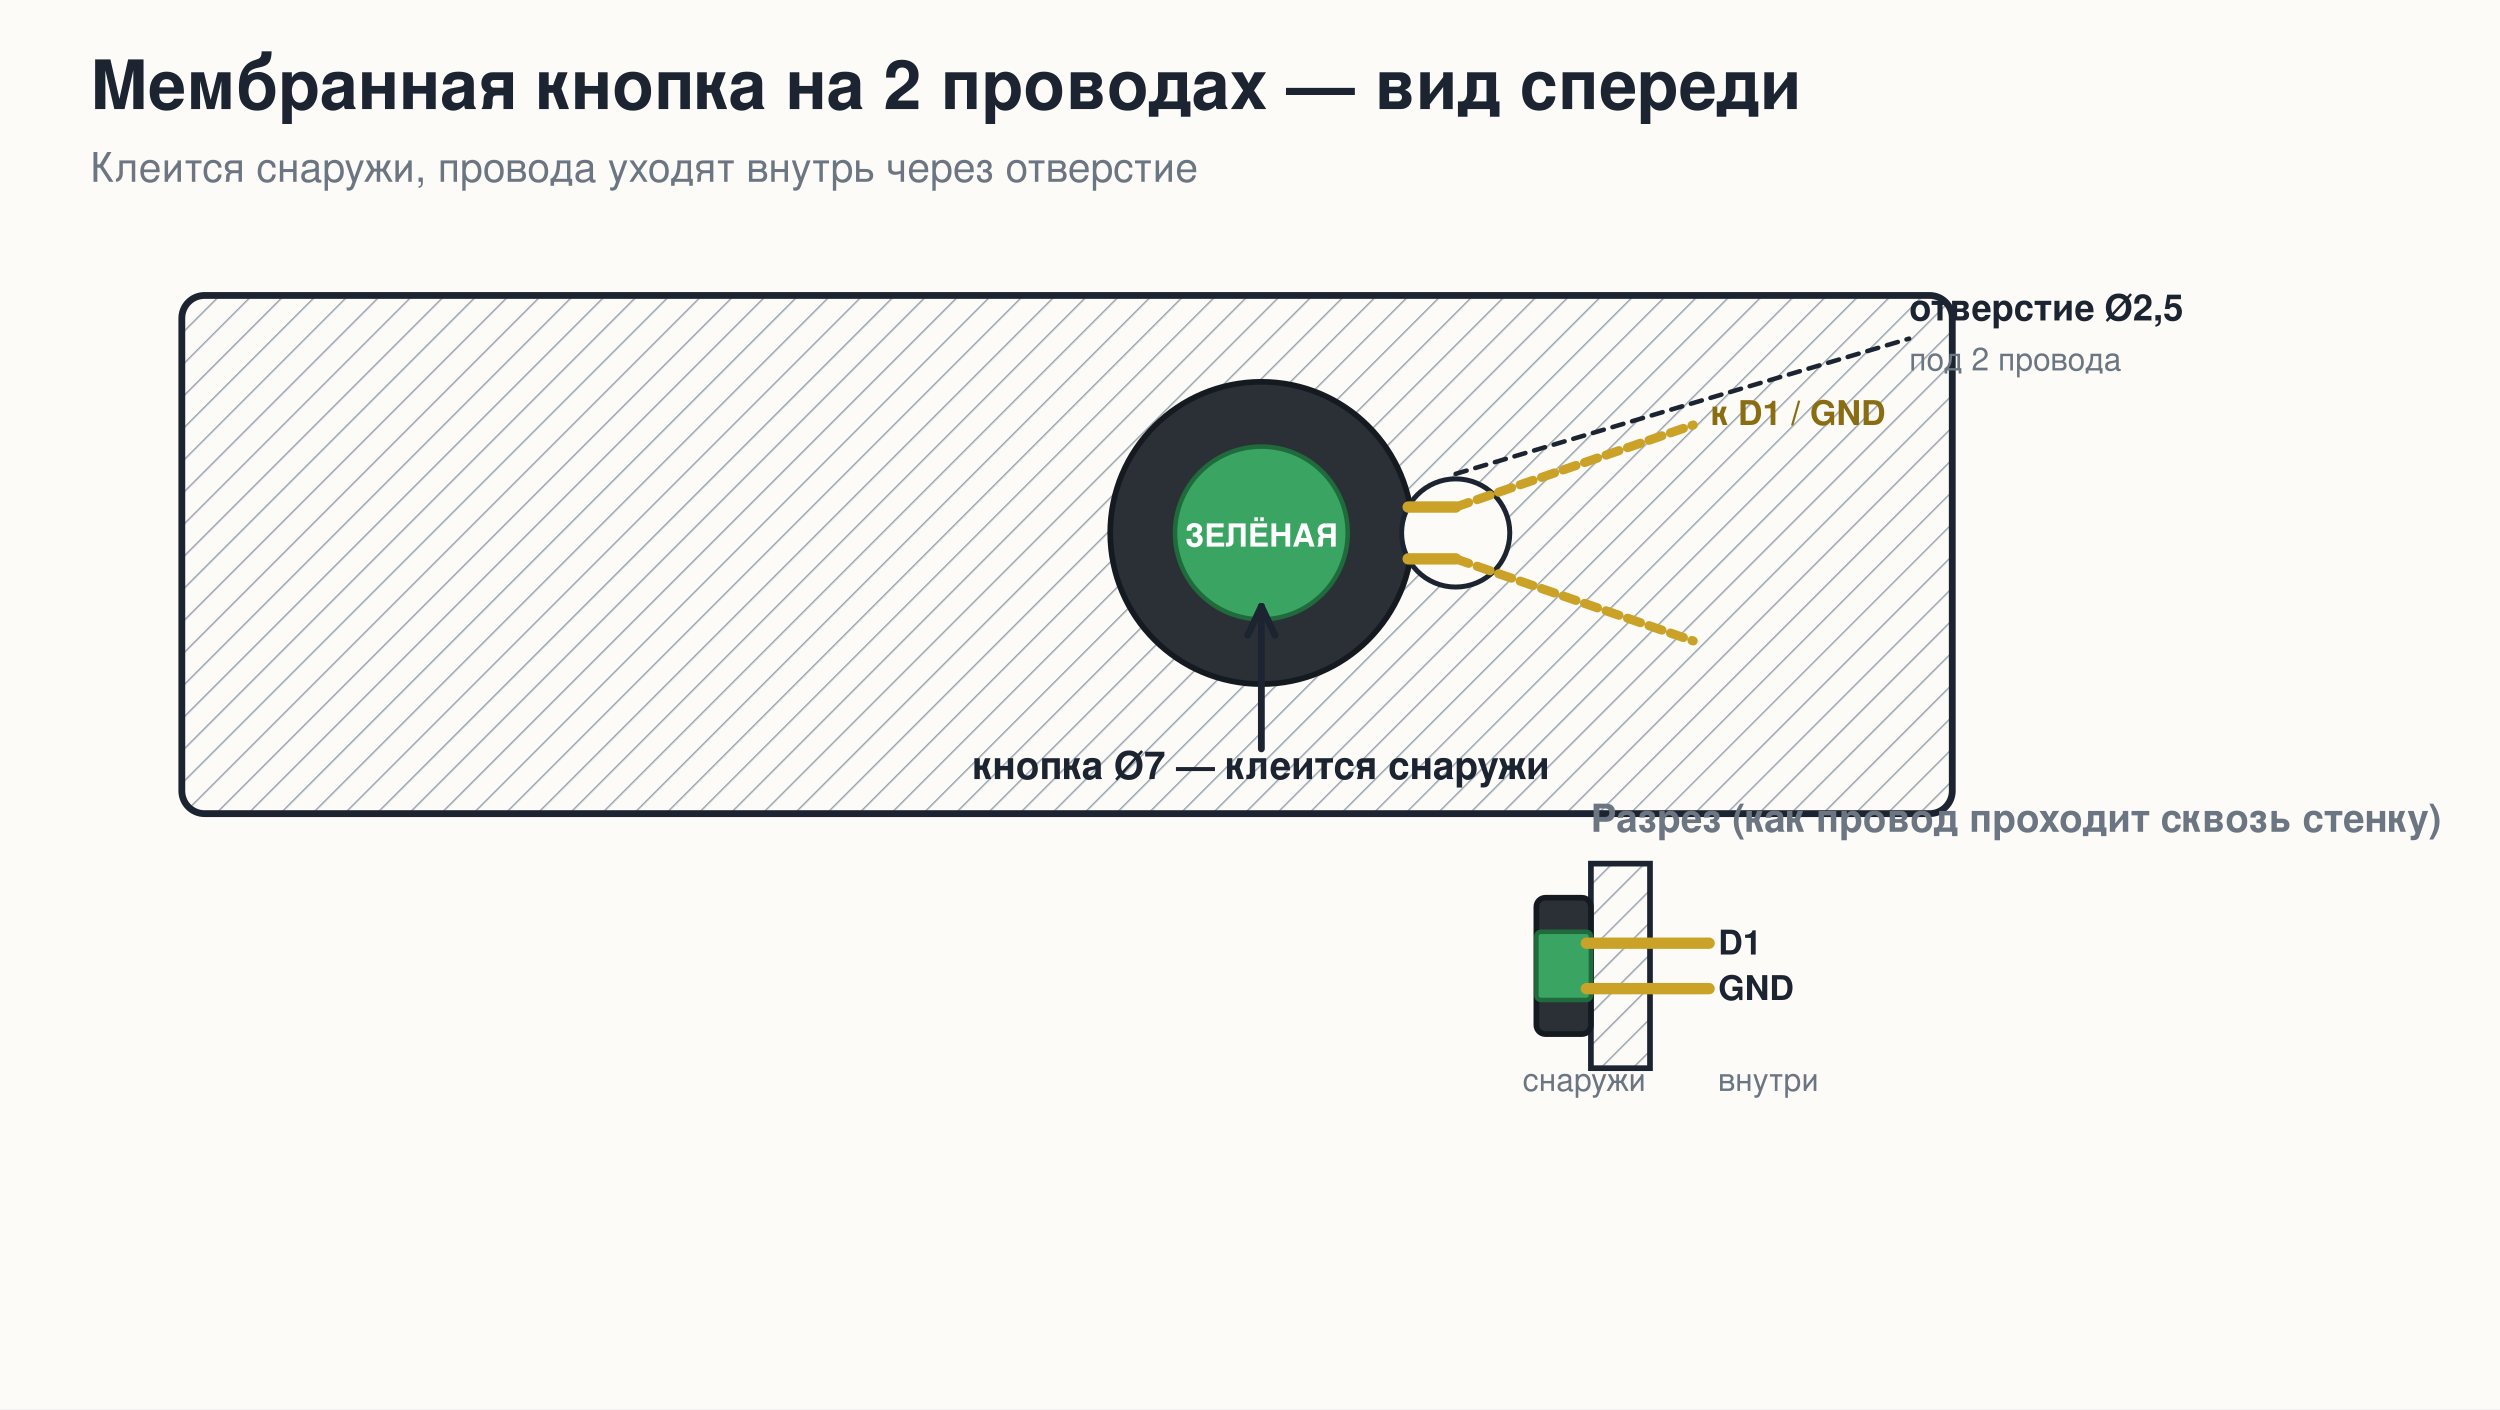
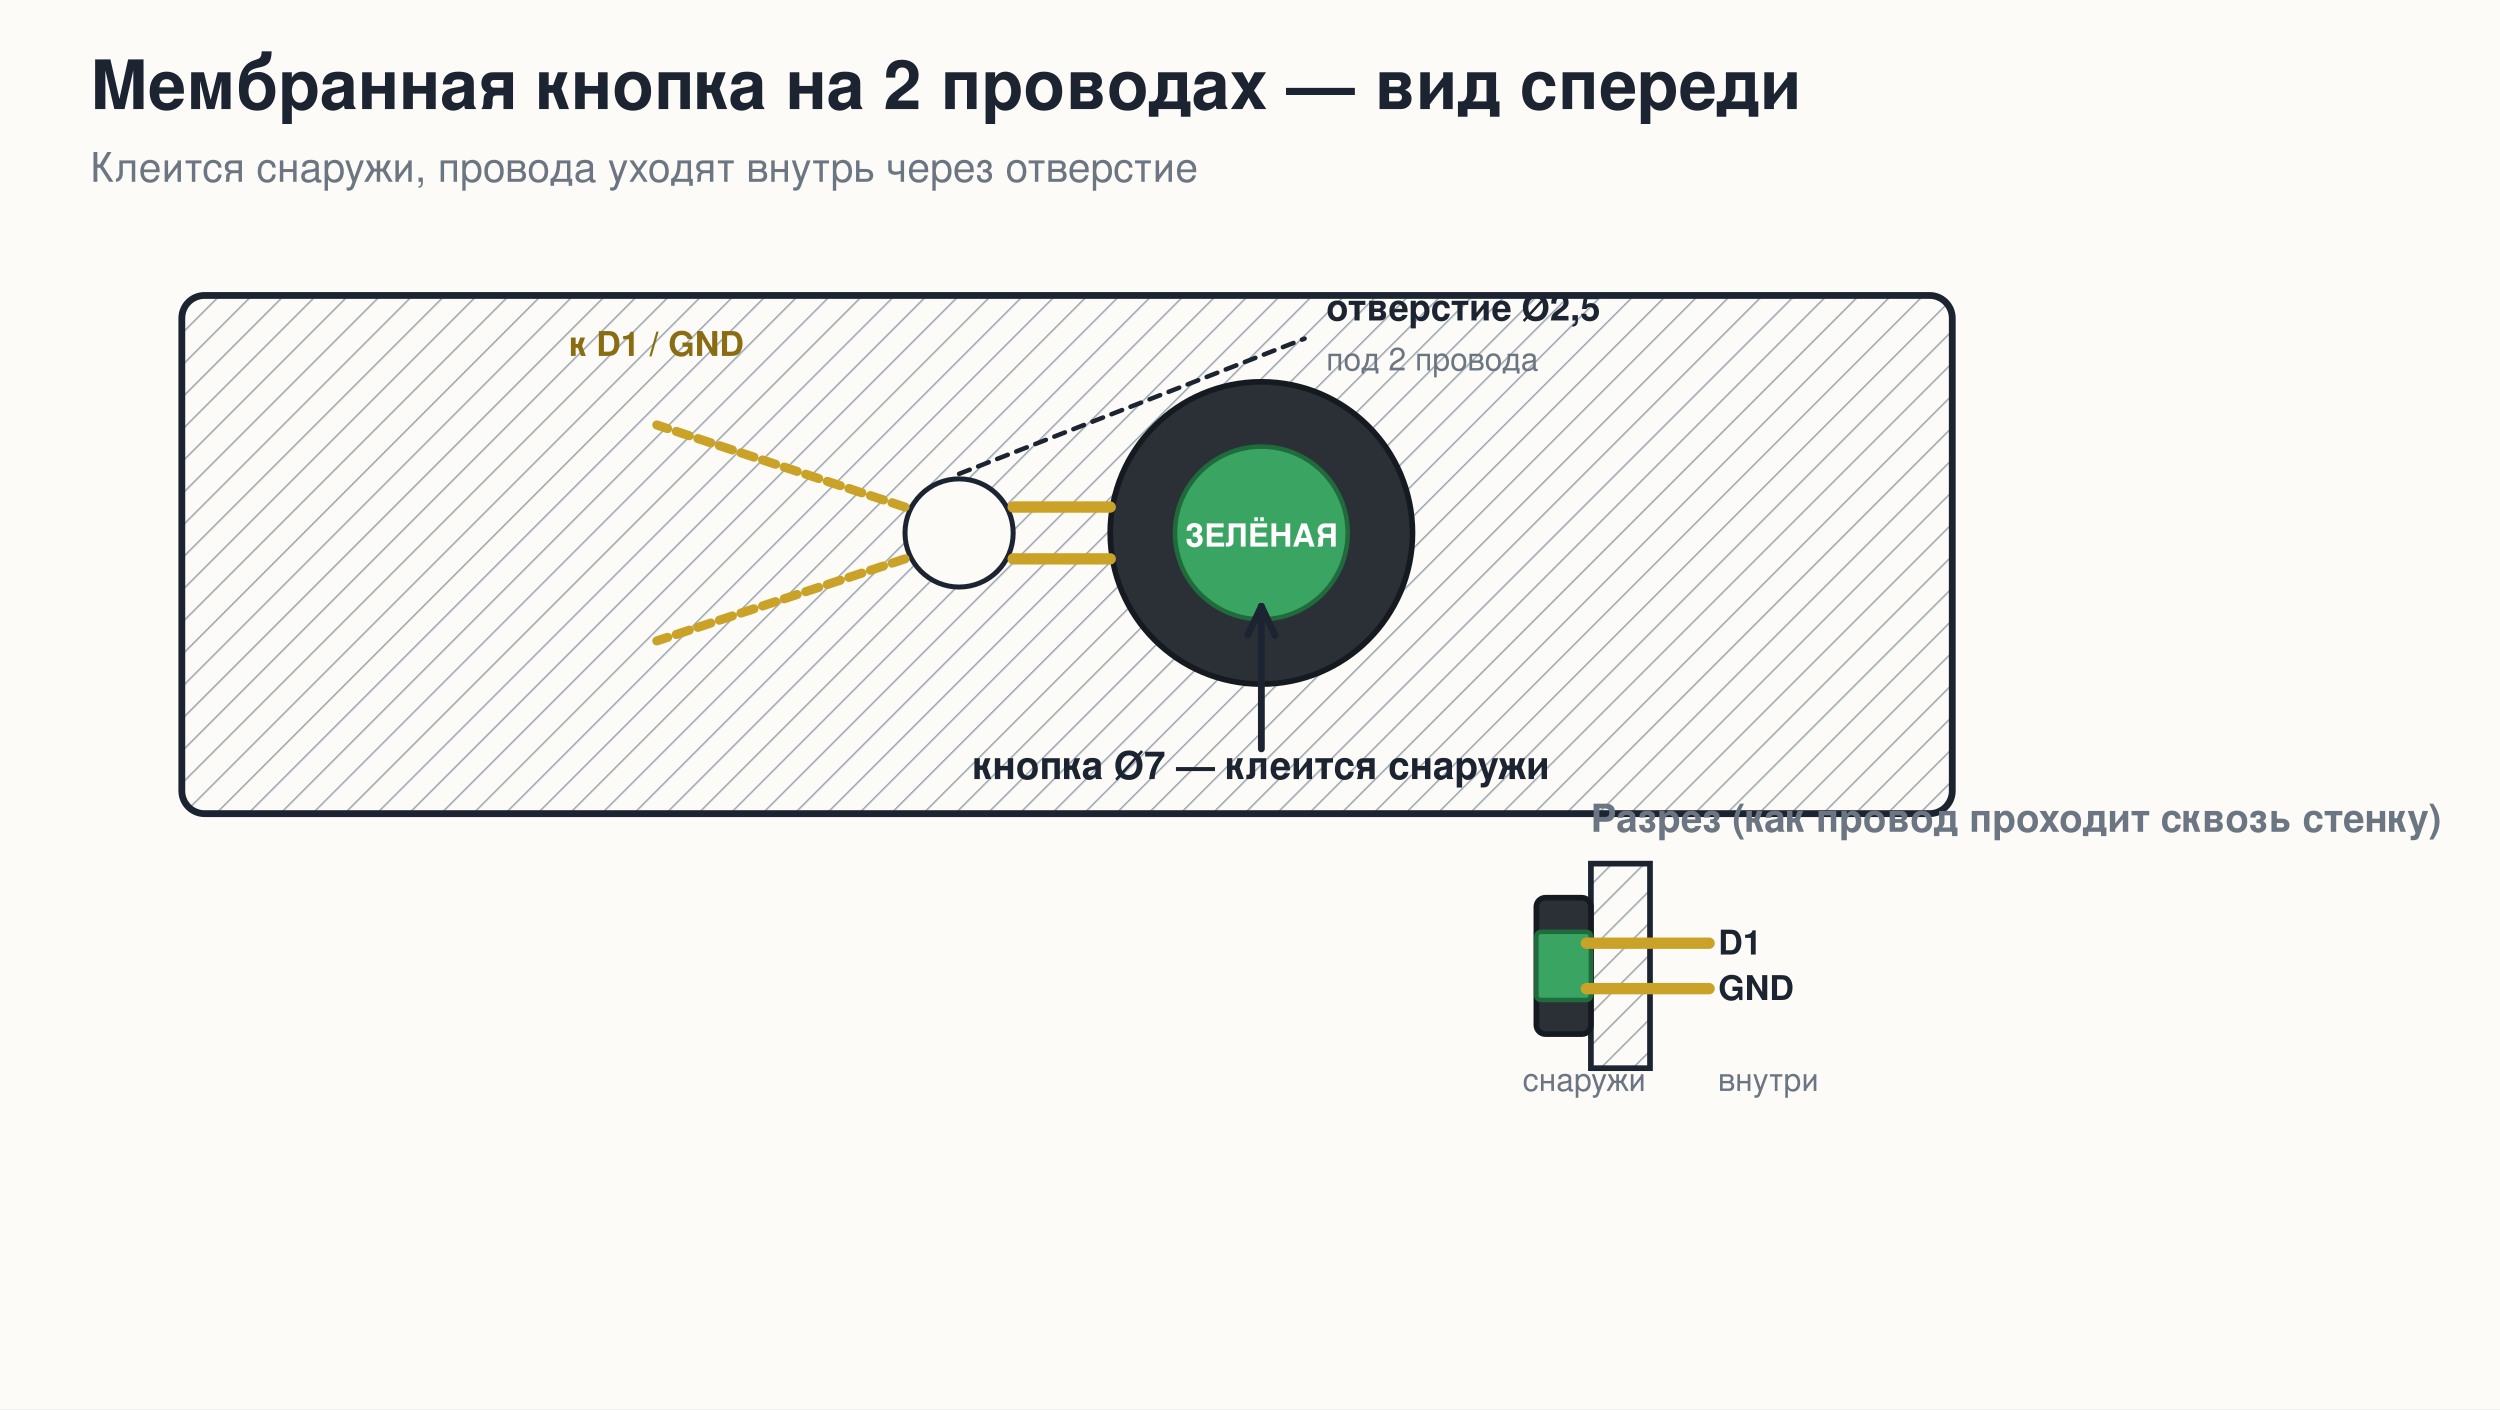
<svg xmlns="http://www.w3.org/2000/svg" viewBox="0 0 1100 620">
  <defs>
    <pattern id="h" width="10" height="10" patternUnits="userSpaceOnUse" patternTransform="rotate(45)">
      <line x1="0" y1="0" x2="0" y2="10" stroke="#9aa5b1" stroke-width="1.3" />
    </pattern>
  </defs>
  <rect x="0" y="0" width="1100" height="620" rx="0" fill="#fcfbf7" stroke="#fcfbf7" stroke-width="0" />
  <text x="40" y="48" font-family="Helvetica,Arial,sans-serif" font-size="30" fill="#1b2430" text-anchor="start" font-weight="bold">Мембранная кнопка на 2 проводах — вид спереди</text>
  <text x="40" y="80" font-family="Helvetica,Arial,sans-serif" font-size="18" fill="#6b7682" text-anchor="start" font-weight="normal">Клеится снаружи, провода уходят внутрь через отверстие</text>
  <rect x="80" y="130" width="779" height="228" rx="10" fill="url(#h)" stroke="#1b2430" stroke-width="3" />
  <circle cx="555" cy="234.5" r="66.5" fill="#2b2f36" stroke="#151a20" stroke-width="2.5" />
  <circle cx="555" cy="234.5" r="38" fill="#3aa463" stroke="#1f6b3c" stroke-width="2" />
  <text x="555" y="240.5" font-family="Helvetica,Arial,sans-serif" font-size="14" fill="#ffffff" text-anchor="middle" font-weight="bold">ЗЕЛЁНАЯ</text>
-   <circle cx="640.5" cy="234.5" r="23.8" fill="#fcfbf7" stroke="#1b2430" stroke-width="2.2" />
-   <line x1="619.6" y1="223.1" x2="640.5" y2="223.1" stroke="#c9a227" stroke-width="5" stroke-linecap="round" />
-   <line x1="619.6" y1="245.9" x2="640.5" y2="245.9" stroke="#c9a227" stroke-width="5" stroke-linecap="round" />
-   <line x1="640.5" y1="223.1" x2="745" y2="187" stroke="#c9a227" stroke-width="4" stroke-dasharray="6 4" stroke-linecap="round" />
-   <line x1="640.5" y1="245.9" x2="745" y2="282" stroke="#c9a227" stroke-width="4" stroke-dasharray="6 4" stroke-linecap="round" />
+   <circle cx="422" cy="234.5" r="23.8" fill="#fcfbf7" stroke="#1b2430" stroke-width="2.2" />
+   <line x1="488.5" y1="223.1" x2="445.8" y2="223.1" stroke="#c9a227" stroke-width="5" stroke-linecap="round" />
+   <line x1="488.5" y1="245.9" x2="445.8" y2="245.9" stroke="#c9a227" stroke-width="5" stroke-linecap="round" />
+   <line x1="398.2" y1="223.1" x2="289" y2="187" stroke="#c9a227" stroke-width="4" stroke-dasharray="6 4" stroke-linecap="round" />
+   <line x1="398.2" y1="245.9" x2="289" y2="282" stroke="#c9a227" stroke-width="4" stroke-dasharray="6 4" stroke-linecap="round" />
  <line x1="555" y1="329.5" x2="555" y2="266.8" stroke="#1b2430" stroke-width="3" stroke-linecap="round" />
  <line x1="555" y1="266.8" x2="561.0" y2="279.5" stroke="#1b2430" stroke-width="3" stroke-linecap="round" />
  <line x1="555" y1="266.8" x2="549.0" y2="279.5" stroke="#1b2430" stroke-width="3" stroke-linecap="round" />
  <text x="555" y="342.8" font-family="Helvetica,Arial,sans-serif" font-size="17" fill="#1b2430" text-anchor="middle" font-weight="bold">кнопка Ø7 — клеится снаружи</text>
-   <line x1="640.5" y1="208.5" x2="840" y2="149" stroke="#1b2430" stroke-width="2" stroke-dasharray="5 4" stroke-linecap="round" />
-   <text x="840" y="141" font-family="Helvetica,Arial,sans-serif" font-size="16" fill="#1b2430" text-anchor="start" font-weight="bold">отверстие Ø2,5</text>
-   <text x="840" y="163" font-family="Helvetica,Arial,sans-serif" font-size="14" fill="#6b7682" text-anchor="start" font-weight="normal">под 2 провода</text>
-   <text x="753" y="187" font-family="Helvetica,Arial,sans-serif" font-size="15" fill="#8a6d12" text-anchor="start" font-weight="bold">к D1 / GND</text>
+   <line x1="422" y1="208.5" x2="574" y2="149" stroke="#1b2430" stroke-width="2" stroke-dasharray="5 4" stroke-linecap="round" />
+   <text x="583.5" y="141" font-family="Helvetica,Arial,sans-serif" font-size="16" fill="#1b2430" text-anchor="start" font-weight="bold">отверстие Ø2,5</text>
+   <text x="583.5" y="163" font-family="Helvetica,Arial,sans-serif" font-size="14" fill="#6b7682" text-anchor="start" font-weight="normal">под 2 провода</text>
+   <text x="289" y="156.6" font-family="Helvetica,Arial,sans-serif" font-size="15" fill="#8a6d12" text-anchor="middle" font-weight="bold">к D1 / GND</text>
  <text x="700" y="366" font-family="Helvetica,Arial,sans-serif" font-size="17" fill="#6b7682" text-anchor="start" font-weight="bold">Разрез (как провод проходит сквозь стенку)</text>
  <rect x="700" y="380" width="26" height="90" rx="0" fill="url(#h)" stroke="#1b2430" stroke-width="2.5" />
  <rect x="676" y="395" width="24" height="60" rx="4" fill="#2b2f36" stroke="#151a20" stroke-width="2.5" />
  <rect x="676" y="410" width="24" height="30" rx="2" fill="#3aa463" stroke="#1f6b3c" stroke-width="2" />
  <line x1="698" y1="415" x2="752" y2="415" stroke="#c9a227" stroke-width="5" stroke-linecap="round" />
  <line x1="698" y1="435" x2="752" y2="435" stroke="#c9a227" stroke-width="5" stroke-linecap="round" />
  <text x="756" y="420" font-family="Helvetica,Arial,sans-serif" font-size="15" fill="#1b2430" text-anchor="start" font-weight="bold">D1</text>
  <text x="756" y="440" font-family="Helvetica,Arial,sans-serif" font-size="15" fill="#1b2430" text-anchor="start" font-weight="bold">GND</text>
  <text x="670" y="480" font-family="Helvetica,Arial,sans-serif" font-size="14" fill="#6b7682" text-anchor="start" font-weight="normal">снаружи</text>
  <text x="756" y="480" font-family="Helvetica,Arial,sans-serif" font-size="14" fill="#6b7682" text-anchor="start" font-weight="normal">внутри</text>
</svg>
